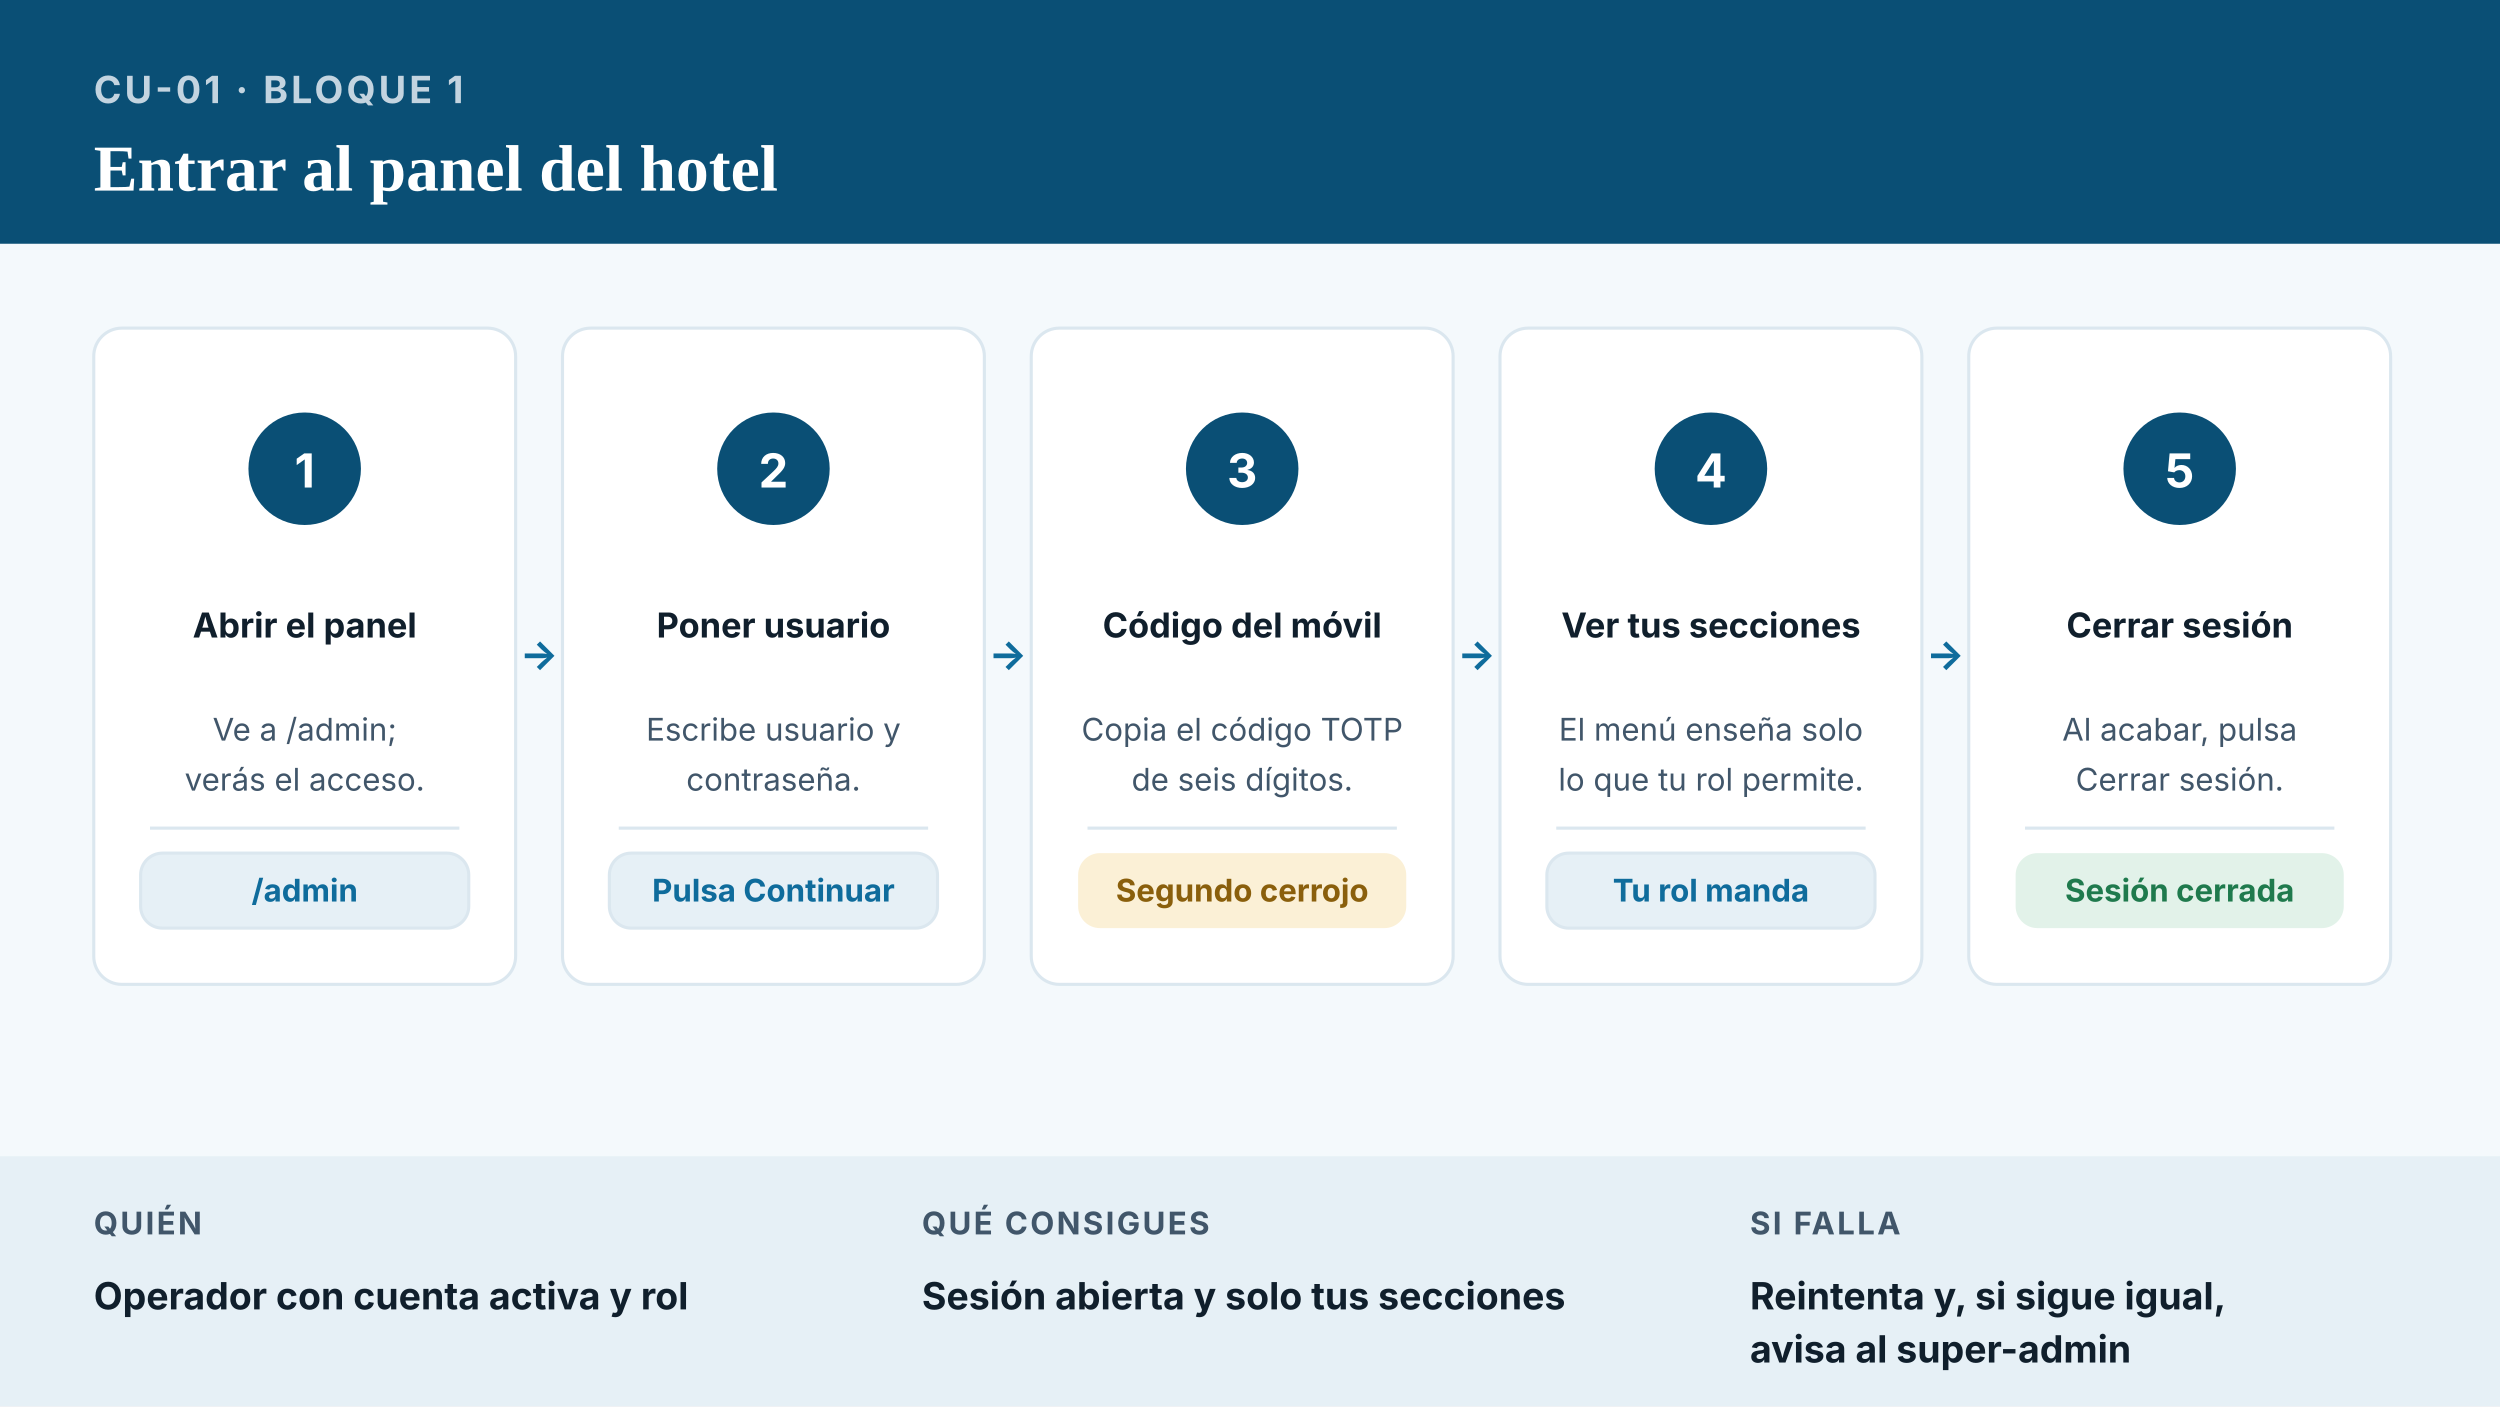
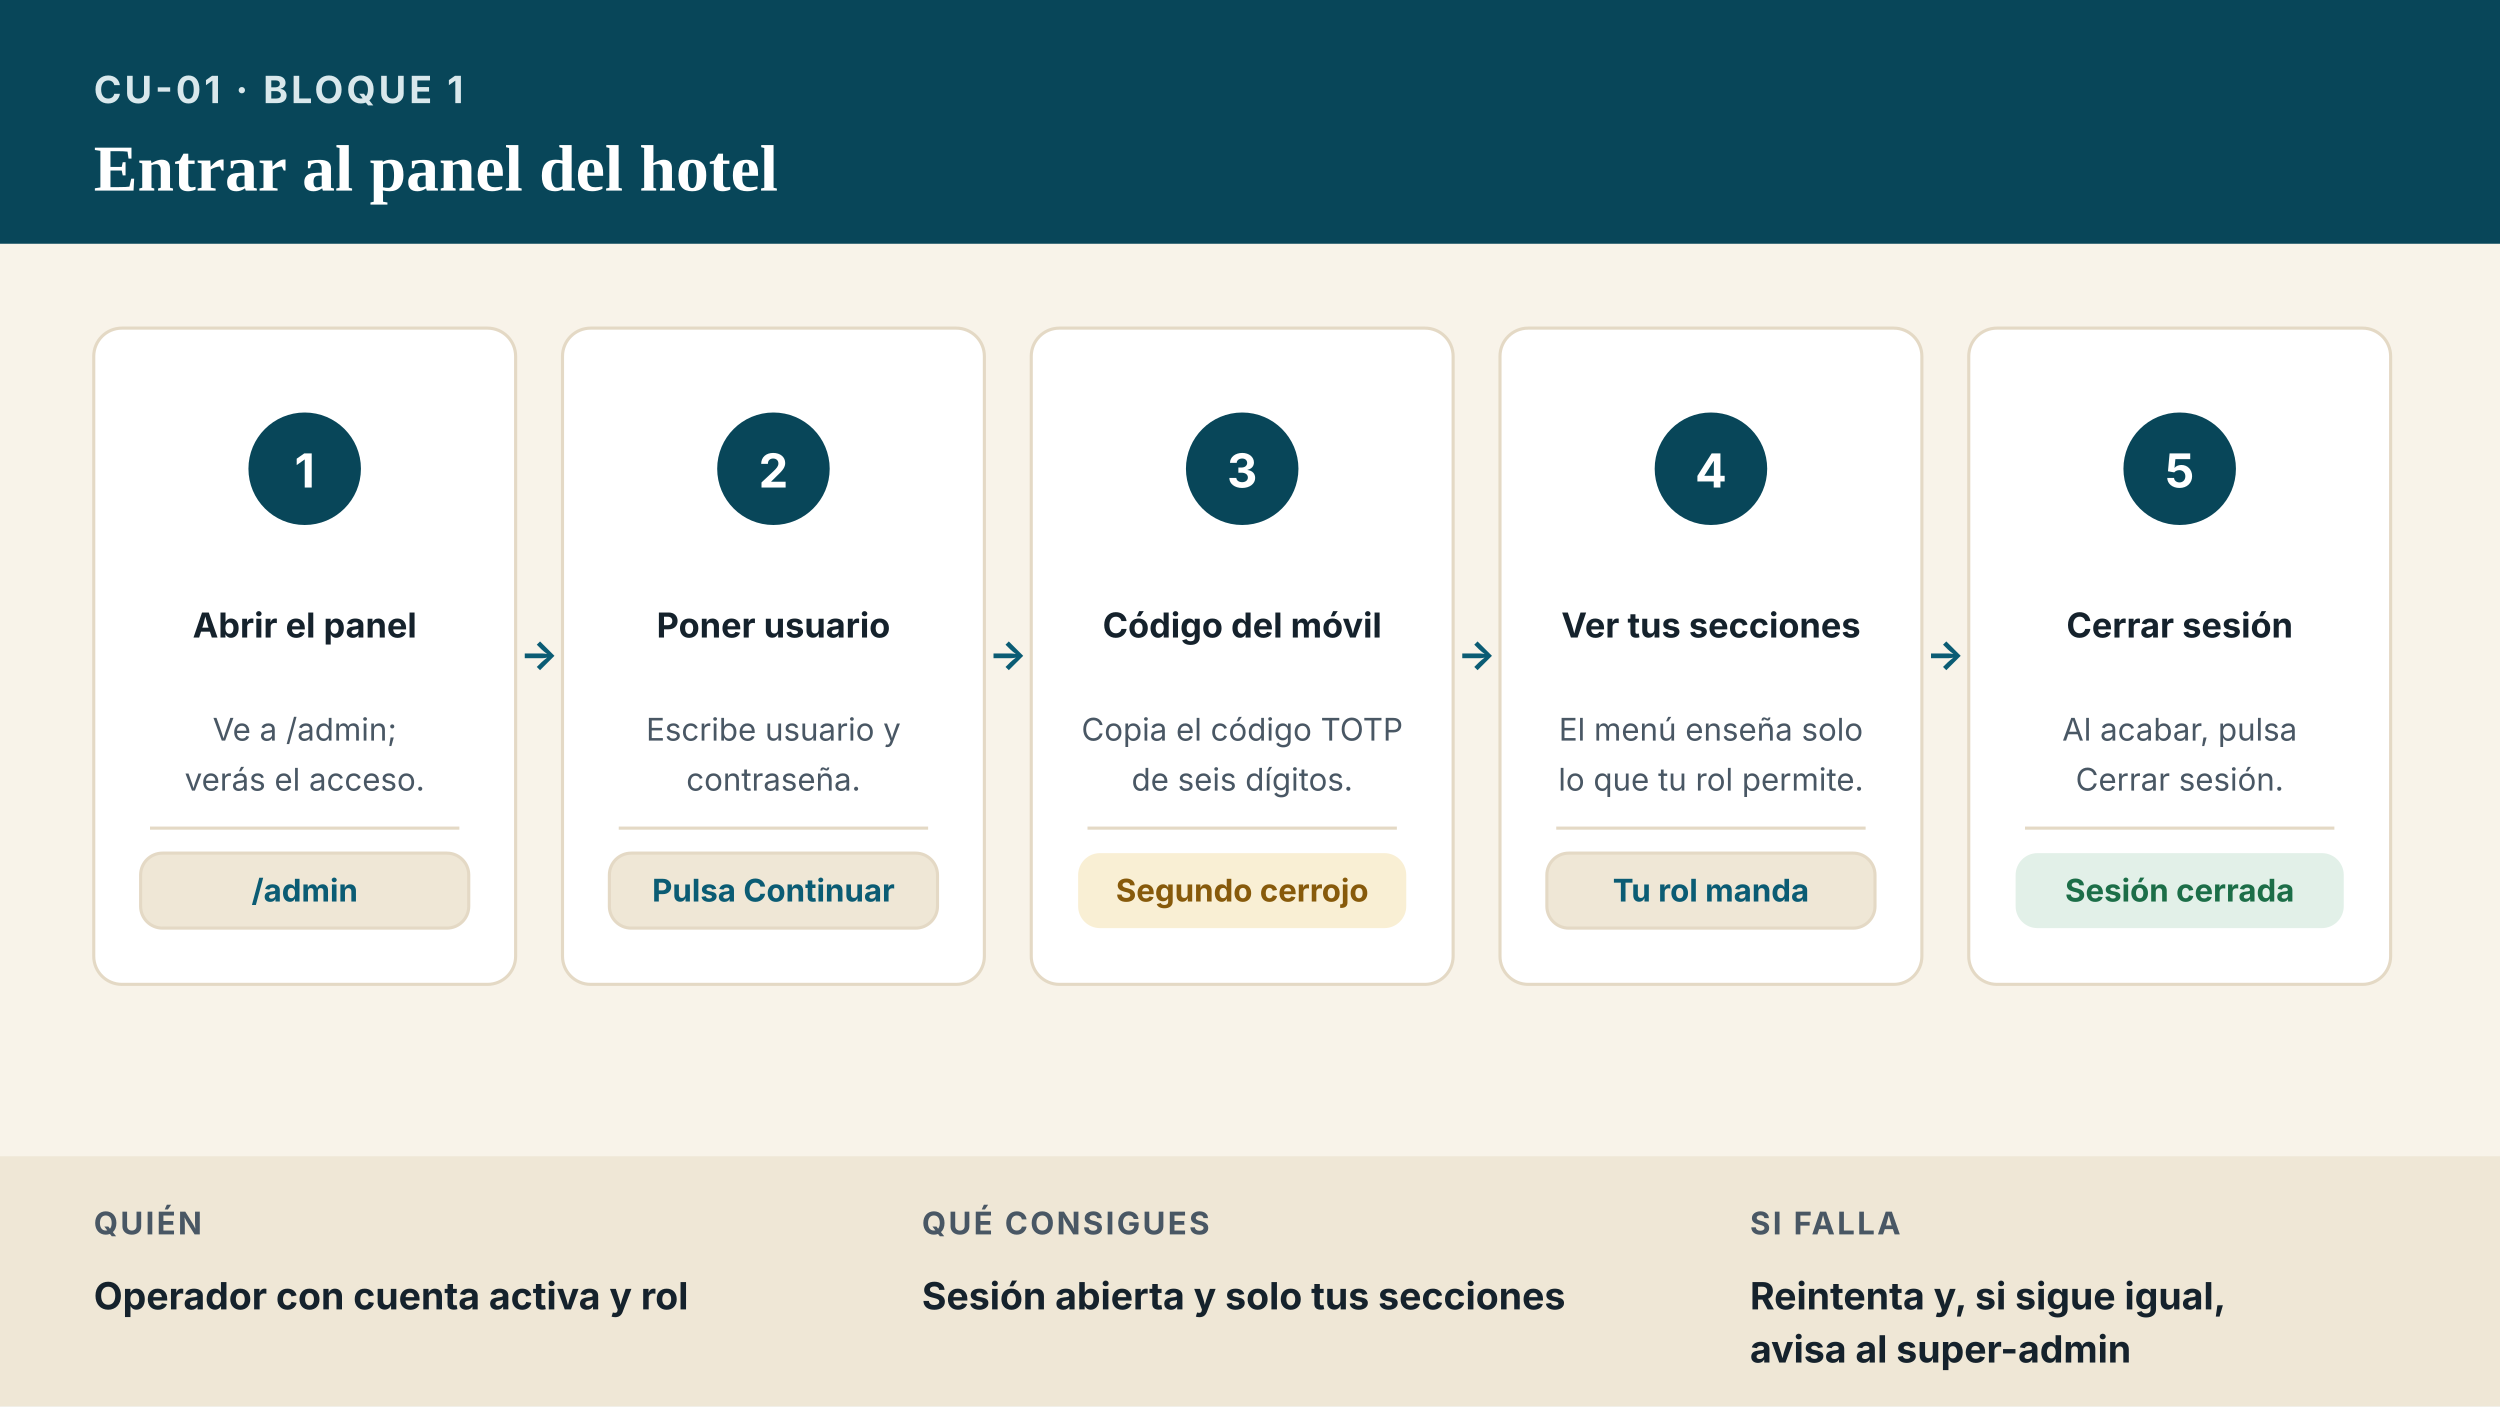
<svg xmlns="http://www.w3.org/2000/svg" viewBox="0 0 1600 900" width="1600" height="900" role="img" aria-labelledby="t d">
-   <rect width="1600" height="900" fill="#F4F9FC" />
-   <rect x="0" y="0" width="1600" height="156" fill="#0A4F75" />
-   <text x="60" y="66" font-family="'Hanken Grotesk', system-ui, -apple-system, 'Segoe UI', sans-serif" font-size="24" font-weight="700" fill="#C3D4E0" letter-spacing="2">CU-01 · BLOQUE 1</text>
+   <rect width="1600" height="900" fill="#F8F3E9" />
+   <rect x="0" y="0" width="1600" height="156" fill="#084659" />
+   <text x="60" y="66" font-family="'Hanken Grotesk', system-ui, -apple-system, 'Segoe UI', sans-serif" font-size="24" font-weight="700" fill="#D9E8EC" letter-spacing="2">CU-01 · BLOQUE 1</text>
  <text x="60" y="122" font-family="Fraunces, Georgia, 'Times New Roman', serif" font-size="42" font-weight="700" fill="#FFFFFF">Entrar al panel del hotel</text>
-   <rect x="60" y="210" width="270" height="420" rx="18" fill="#FFFFFF" stroke="#DBE7EF" stroke-width="2" />
-   <circle cx="195" cy="300" r="36" fill="#0A4F75" />
+   <rect x="60" y="210" width="270" height="420" rx="18" fill="#FFFFFF" stroke="#E4D9C5" stroke-width="2" />
+   <circle cx="195" cy="300" r="36" fill="#084659" />
  <text x="195" y="312" text-anchor="middle" font-family="'Hanken Grotesk', system-ui, -apple-system, 'Segoe UI', sans-serif" font-size="30" font-weight="700" fill="#FFFFFF">1</text>
-   <text x="195" y="408" text-anchor="middle" font-family="'Hanken Grotesk', system-ui, -apple-system, 'Segoe UI', sans-serif" font-size="22" font-weight="700" fill="#101F2C">Abrir el panel</text>
-   <text x="195" y="474" text-anchor="middle" font-family="'Hanken Grotesk', system-ui, -apple-system, 'Segoe UI', sans-serif" font-size="20" fill="#41566A">Ve a /admin;</text>
-   <text x="195" y="506" text-anchor="middle" font-family="'Hanken Grotesk', system-ui, -apple-system, 'Segoe UI', sans-serif" font-size="20" fill="#41566A">verás el acceso.</text>
-   <path d="M96 530 H294" stroke="#DBE7EF" stroke-width="2" fill="none" />
-   <rect x="90" y="546" width="210" height="48" rx="14" fill="#E6F0F6" stroke="#DBE7EF" stroke-width="2" />
-   <text x="195" y="577" text-anchor="middle" font-family="'Hanken Grotesk', system-ui, -apple-system, 'Segoe UI', sans-serif" font-size="20" font-weight="700" fill="#0F6C9C">/admin</text>
-   <rect x="360" y="210" width="270" height="420" rx="18" fill="#FFFFFF" stroke="#DBE7EF" stroke-width="2" />
-   <circle cx="495" cy="300" r="36" fill="#0A4F75" />
+   <text x="195" y="408" text-anchor="middle" font-family="'Hanken Grotesk', system-ui, -apple-system, 'Segoe UI', sans-serif" font-size="22" font-weight="700" fill="#15222C">Abrir el panel</text>
+   <text x="195" y="474" text-anchor="middle" font-family="'Hanken Grotesk', system-ui, -apple-system, 'Segoe UI', sans-serif" font-size="20" fill="#495764">Ve a /admin;</text>
+   <text x="195" y="506" text-anchor="middle" font-family="'Hanken Grotesk', system-ui, -apple-system, 'Segoe UI', sans-serif" font-size="20" fill="#495764">verás el acceso.</text>
+   <path d="M96 530 H294" stroke="#E4D9C5" stroke-width="2" fill="none" />
+   <rect x="90" y="546" width="210" height="48" rx="14" fill="#EFE7D6" stroke="#E4D9C5" stroke-width="2" />
+   <text x="195" y="577" text-anchor="middle" font-family="'Hanken Grotesk', system-ui, -apple-system, 'Segoe UI', sans-serif" font-size="20" font-weight="700" fill="#0B5C74">/admin</text>
+   <rect x="360" y="210" width="270" height="420" rx="18" fill="#FFFFFF" stroke="#E4D9C5" stroke-width="2" />
+   <circle cx="495" cy="300" r="36" fill="#084659" />
  <text x="495" y="312" text-anchor="middle" font-family="'Hanken Grotesk', system-ui, -apple-system, 'Segoe UI', sans-serif" font-size="30" font-weight="700" fill="#FFFFFF">2</text>
-   <text x="495" y="408" text-anchor="middle" font-family="'Hanken Grotesk', system-ui, -apple-system, 'Segoe UI', sans-serif" font-size="22" font-weight="700" fill="#101F2C">Poner usuario</text>
-   <text x="495" y="474" text-anchor="middle" font-family="'Hanken Grotesk', system-ui, -apple-system, 'Segoe UI', sans-serif" font-size="20" fill="#41566A">Escribe usuario y</text>
-   <text x="495" y="506" text-anchor="middle" font-family="'Hanken Grotesk', system-ui, -apple-system, 'Segoe UI', sans-serif" font-size="20" fill="#41566A">contraseña.</text>
-   <path d="M396 530 H594" stroke="#DBE7EF" stroke-width="2" fill="none" />
-   <rect x="390" y="546" width="210" height="48" rx="14" fill="#E6F0F6" stroke="#DBE7EF" stroke-width="2" />
-   <text x="495" y="577" text-anchor="middle" font-family="'Hanken Grotesk', system-ui, -apple-system, 'Segoe UI', sans-serif" font-size="20" font-weight="700" fill="#0F6C9C">Pulsa Continuar</text>
-   <rect x="660" y="210" width="270" height="420" rx="18" fill="#FFFFFF" stroke="#DBE7EF" stroke-width="2" />
-   <circle cx="795" cy="300" r="36" fill="#0A4F75" />
+   <text x="495" y="408" text-anchor="middle" font-family="'Hanken Grotesk', system-ui, -apple-system, 'Segoe UI', sans-serif" font-size="22" font-weight="700" fill="#15222C">Poner usuario</text>
+   <text x="495" y="474" text-anchor="middle" font-family="'Hanken Grotesk', system-ui, -apple-system, 'Segoe UI', sans-serif" font-size="20" fill="#495764">Escribe usuario y</text>
+   <text x="495" y="506" text-anchor="middle" font-family="'Hanken Grotesk', system-ui, -apple-system, 'Segoe UI', sans-serif" font-size="20" fill="#495764">contraseña.</text>
+   <path d="M396 530 H594" stroke="#E4D9C5" stroke-width="2" fill="none" />
+   <rect x="390" y="546" width="210" height="48" rx="14" fill="#EFE7D6" stroke="#E4D9C5" stroke-width="2" />
+   <text x="495" y="577" text-anchor="middle" font-family="'Hanken Grotesk', system-ui, -apple-system, 'Segoe UI', sans-serif" font-size="20" font-weight="700" fill="#0B5C74">Pulsa Continuar</text>
+   <rect x="660" y="210" width="270" height="420" rx="18" fill="#FFFFFF" stroke="#E4D9C5" stroke-width="2" />
+   <circle cx="795" cy="300" r="36" fill="#084659" />
  <text x="795" y="312" text-anchor="middle" font-family="'Hanken Grotesk', system-ui, -apple-system, 'Segoe UI', sans-serif" font-size="30" font-weight="700" fill="#FFFFFF">3</text>
-   <text x="795" y="408" text-anchor="middle" font-family="'Hanken Grotesk', system-ui, -apple-system, 'Segoe UI', sans-serif" font-size="22" font-weight="700" fill="#101F2C">Código del móvil</text>
-   <text x="795" y="474" text-anchor="middle" font-family="'Hanken Grotesk', system-ui, -apple-system, 'Segoe UI', sans-serif" font-size="20" fill="#41566A">Copia el código TOTP</text>
-   <text x="795" y="506" text-anchor="middle" font-family="'Hanken Grotesk', system-ui, -apple-system, 'Segoe UI', sans-serif" font-size="20" fill="#41566A">de seis dígitos.</text>
-   <path d="M696 530 H894" stroke="#DBE7EF" stroke-width="2" fill="none" />
-   <rect x="690" y="546" width="210" height="48" rx="14" fill="#FBF0D6" />
-   <text x="795" y="577" text-anchor="middle" font-family="'Hanken Grotesk', system-ui, -apple-system, 'Segoe UI', sans-serif" font-size="20" font-weight="700" fill="#8A5F0C">Segundo cerrojo</text>
-   <rect x="960" y="210" width="270" height="420" rx="18" fill="#FFFFFF" stroke="#DBE7EF" stroke-width="2" />
-   <circle cx="1095" cy="300" r="36" fill="#0A4F75" />
+   <text x="795" y="408" text-anchor="middle" font-family="'Hanken Grotesk', system-ui, -apple-system, 'Segoe UI', sans-serif" font-size="22" font-weight="700" fill="#15222C">Código del móvil</text>
+   <text x="795" y="474" text-anchor="middle" font-family="'Hanken Grotesk', system-ui, -apple-system, 'Segoe UI', sans-serif" font-size="20" fill="#495764">Copia el código TOTP</text>
+   <text x="795" y="506" text-anchor="middle" font-family="'Hanken Grotesk', system-ui, -apple-system, 'Segoe UI', sans-serif" font-size="20" fill="#495764">de seis dígitos.</text>
+   <path d="M696 530 H894" stroke="#E4D9C5" stroke-width="2" fill="none" />
+   <rect x="690" y="546" width="210" height="48" rx="14" fill="#F9EFD4" />
+   <text x="795" y="577" text-anchor="middle" font-family="'Hanken Grotesk', system-ui, -apple-system, 'Segoe UI', sans-serif" font-size="20" font-weight="700" fill="#875A0B">Segundo cerrojo</text>
+   <rect x="960" y="210" width="270" height="420" rx="18" fill="#FFFFFF" stroke="#E4D9C5" stroke-width="2" />
+   <circle cx="1095" cy="300" r="36" fill="#084659" />
  <text x="1095" y="312" text-anchor="middle" font-family="'Hanken Grotesk', system-ui, -apple-system, 'Segoe UI', sans-serif" font-size="30" font-weight="700" fill="#FFFFFF">4</text>
-   <text x="1095" y="408" text-anchor="middle" font-family="'Hanken Grotesk', system-ui, -apple-system, 'Segoe UI', sans-serif" font-size="22" font-weight="700" fill="#101F2C">Ver tus secciones</text>
-   <text x="1095" y="474" text-anchor="middle" font-family="'Hanken Grotesk', system-ui, -apple-system, 'Segoe UI', sans-serif" font-size="20" fill="#41566A">El menú enseña solo</text>
-   <text x="1095" y="506" text-anchor="middle" font-family="'Hanken Grotesk', system-ui, -apple-system, 'Segoe UI', sans-serif" font-size="20" fill="#41566A">lo que tu rol permite.</text>
-   <path d="M996 530 H1194" stroke="#DBE7EF" stroke-width="2" fill="none" />
-   <rect x="990" y="546" width="210" height="48" rx="14" fill="#E6F0F6" stroke="#DBE7EF" stroke-width="2" />
-   <text x="1095" y="577" text-anchor="middle" font-family="'Hanken Grotesk', system-ui, -apple-system, 'Segoe UI', sans-serif" font-size="20" font-weight="700" fill="#0F6C9C">Tu rol manda</text>
-   <rect x="1260" y="210" width="270" height="420" rx="18" fill="#FFFFFF" stroke="#DBE7EF" stroke-width="2" />
-   <circle cx="1395" cy="300" r="36" fill="#0A4F75" />
+   <text x="1095" y="408" text-anchor="middle" font-family="'Hanken Grotesk', system-ui, -apple-system, 'Segoe UI', sans-serif" font-size="22" font-weight="700" fill="#15222C">Ver tus secciones</text>
+   <text x="1095" y="474" text-anchor="middle" font-family="'Hanken Grotesk', system-ui, -apple-system, 'Segoe UI', sans-serif" font-size="20" fill="#495764">El menú enseña solo</text>
+   <text x="1095" y="506" text-anchor="middle" font-family="'Hanken Grotesk', system-ui, -apple-system, 'Segoe UI', sans-serif" font-size="20" fill="#495764">lo que tu rol permite.</text>
+   <path d="M996 530 H1194" stroke="#E4D9C5" stroke-width="2" fill="none" />
+   <rect x="990" y="546" width="210" height="48" rx="14" fill="#EFE7D6" stroke="#E4D9C5" stroke-width="2" />
+   <text x="1095" y="577" text-anchor="middle" font-family="'Hanken Grotesk', system-ui, -apple-system, 'Segoe UI', sans-serif" font-size="20" font-weight="700" fill="#0B5C74">Tu rol manda</text>
+   <rect x="1260" y="210" width="270" height="420" rx="18" fill="#FFFFFF" stroke="#E4D9C5" stroke-width="2" />
+   <circle cx="1395" cy="300" r="36" fill="#084659" />
  <text x="1395" y="312" text-anchor="middle" font-family="'Hanken Grotesk', system-ui, -apple-system, 'Segoe UI', sans-serif" font-size="30" font-weight="700" fill="#FFFFFF">5</text>
-   <text x="1395" y="408" text-anchor="middle" font-family="'Hanken Grotesk', system-ui, -apple-system, 'Segoe UI', sans-serif" font-size="22" font-weight="700" fill="#101F2C">Cerrar sesión</text>
-   <text x="1395" y="474" text-anchor="middle" font-family="'Hanken Grotesk', system-ui, -apple-system, 'Segoe UI', sans-serif" font-size="20" fill="#41566A">Al acabar, pulsa</text>
-   <text x="1395" y="506" text-anchor="middle" font-family="'Hanken Grotesk', system-ui, -apple-system, 'Segoe UI', sans-serif" font-size="20" fill="#41566A">Cerrar sesión.</text>
-   <path d="M1296 530 H1494" stroke="#DBE7EF" stroke-width="2" fill="none" />
-   <rect x="1290" y="546" width="210" height="48" rx="14" fill="#E2F2E9" />
-   <text x="1395" y="577" text-anchor="middle" font-family="'Hanken Grotesk', system-ui, -apple-system, 'Segoe UI', sans-serif" font-size="20" font-weight="700" fill="#1F7A4D">Sesión cerrada</text>
-   <text x="345" y="428" text-anchor="middle" font-family="'Hanken Grotesk', system-ui, -apple-system, 'Segoe UI', sans-serif" font-size="26" font-weight="700" fill="#0F6C9C">→</text>
-   <text x="645" y="428" text-anchor="middle" font-family="'Hanken Grotesk', system-ui, -apple-system, 'Segoe UI', sans-serif" font-size="26" font-weight="700" fill="#0F6C9C">→</text>
-   <text x="945" y="428" text-anchor="middle" font-family="'Hanken Grotesk', system-ui, -apple-system, 'Segoe UI', sans-serif" font-size="26" font-weight="700" fill="#0F6C9C">→</text>
-   <text x="1245" y="428" text-anchor="middle" font-family="'Hanken Grotesk', system-ui, -apple-system, 'Segoe UI', sans-serif" font-size="26" font-weight="700" fill="#0F6C9C">→</text>
-   <rect x="0" y="740" width="1600" height="160" fill="#E6F0F6" />
-   <text x="60" y="790" font-family="'Hanken Grotesk', system-ui, -apple-system, 'Segoe UI', sans-serif" font-size="20" font-weight="700" fill="#41566A" letter-spacing="1.5">QUIÉN</text>
-   <text x="60" y="838" font-family="'Hanken Grotesk', system-ui, -apple-system, 'Segoe UI', sans-serif" font-size="24" font-weight="700" fill="#101F2C">Operador con cuenta activa y rol</text>
-   <text x="590" y="790" font-family="'Hanken Grotesk', system-ui, -apple-system, 'Segoe UI', sans-serif" font-size="20" font-weight="700" fill="#41566A" letter-spacing="1.5">QUÉ CONSIGUES</text>
-   <text x="590" y="838" font-family="'Hanken Grotesk', system-ui, -apple-system, 'Segoe UI', sans-serif" font-size="24" font-weight="700" fill="#101F2C">Sesión abierta y solo tus secciones</text>
-   <text x="1120" y="790" font-family="'Hanken Grotesk', system-ui, -apple-system, 'Segoe UI', sans-serif" font-size="20" font-weight="700" fill="#41566A" letter-spacing="1.5">SI FALLA</text>
-   <text x="1120" y="838" font-family="'Hanken Grotesk', system-ui, -apple-system, 'Segoe UI', sans-serif" font-size="24" font-weight="700" fill="#101F2C">Reintenta y, si sigue igual,</text>
-   <text x="1120" y="872" font-family="'Hanken Grotesk', system-ui, -apple-system, 'Segoe UI', sans-serif" font-size="24" font-weight="700" fill="#101F2C">avisa al super-admin</text>
+   <text x="1395" y="408" text-anchor="middle" font-family="'Hanken Grotesk', system-ui, -apple-system, 'Segoe UI', sans-serif" font-size="22" font-weight="700" fill="#15222C">Cerrar sesión</text>
+   <text x="1395" y="474" text-anchor="middle" font-family="'Hanken Grotesk', system-ui, -apple-system, 'Segoe UI', sans-serif" font-size="20" fill="#495764">Al acabar, pulsa</text>
+   <text x="1395" y="506" text-anchor="middle" font-family="'Hanken Grotesk', system-ui, -apple-system, 'Segoe UI', sans-serif" font-size="20" fill="#495764">Cerrar sesión.</text>
+   <path d="M1296 530 H1494" stroke="#E4D9C5" stroke-width="2" fill="none" />
+   <rect x="1290" y="546" width="210" height="48" rx="14" fill="#E2F0E8" />
+   <text x="1395" y="577" text-anchor="middle" font-family="'Hanken Grotesk', system-ui, -apple-system, 'Segoe UI', sans-serif" font-size="20" font-weight="700" fill="#1C6E48">Sesión cerrada</text>
+   <text x="345" y="428" text-anchor="middle" font-family="'Hanken Grotesk', system-ui, -apple-system, 'Segoe UI', sans-serif" font-size="26" font-weight="700" fill="#0B5C74">→</text>
+   <text x="645" y="428" text-anchor="middle" font-family="'Hanken Grotesk', system-ui, -apple-system, 'Segoe UI', sans-serif" font-size="26" font-weight="700" fill="#0B5C74">→</text>
+   <text x="945" y="428" text-anchor="middle" font-family="'Hanken Grotesk', system-ui, -apple-system, 'Segoe UI', sans-serif" font-size="26" font-weight="700" fill="#0B5C74">→</text>
+   <text x="1245" y="428" text-anchor="middle" font-family="'Hanken Grotesk', system-ui, -apple-system, 'Segoe UI', sans-serif" font-size="26" font-weight="700" fill="#0B5C74">→</text>
+   <rect x="0" y="740" width="1600" height="160" fill="#EFE7D6" />
+   <text x="60" y="790" font-family="'Hanken Grotesk', system-ui, -apple-system, 'Segoe UI', sans-serif" font-size="20" font-weight="700" fill="#495764" letter-spacing="1.5">QUIÉN</text>
+   <text x="60" y="838" font-family="'Hanken Grotesk', system-ui, -apple-system, 'Segoe UI', sans-serif" font-size="24" font-weight="700" fill="#15222C">Operador con cuenta activa y rol</text>
+   <text x="590" y="790" font-family="'Hanken Grotesk', system-ui, -apple-system, 'Segoe UI', sans-serif" font-size="20" font-weight="700" fill="#495764" letter-spacing="1.5">QUÉ CONSIGUES</text>
+   <text x="590" y="838" font-family="'Hanken Grotesk', system-ui, -apple-system, 'Segoe UI', sans-serif" font-size="24" font-weight="700" fill="#15222C">Sesión abierta y solo tus secciones</text>
+   <text x="1120" y="790" font-family="'Hanken Grotesk', system-ui, -apple-system, 'Segoe UI', sans-serif" font-size="20" font-weight="700" fill="#495764" letter-spacing="1.5">SI FALLA</text>
+   <text x="1120" y="838" font-family="'Hanken Grotesk', system-ui, -apple-system, 'Segoe UI', sans-serif" font-size="24" font-weight="700" fill="#15222C">Reintenta y, si sigue igual,</text>
+   <text x="1120" y="872" font-family="'Hanken Grotesk', system-ui, -apple-system, 'Segoe UI', sans-serif" font-size="24" font-weight="700" fill="#15222C">avisa al super-admin</text>
</svg>
